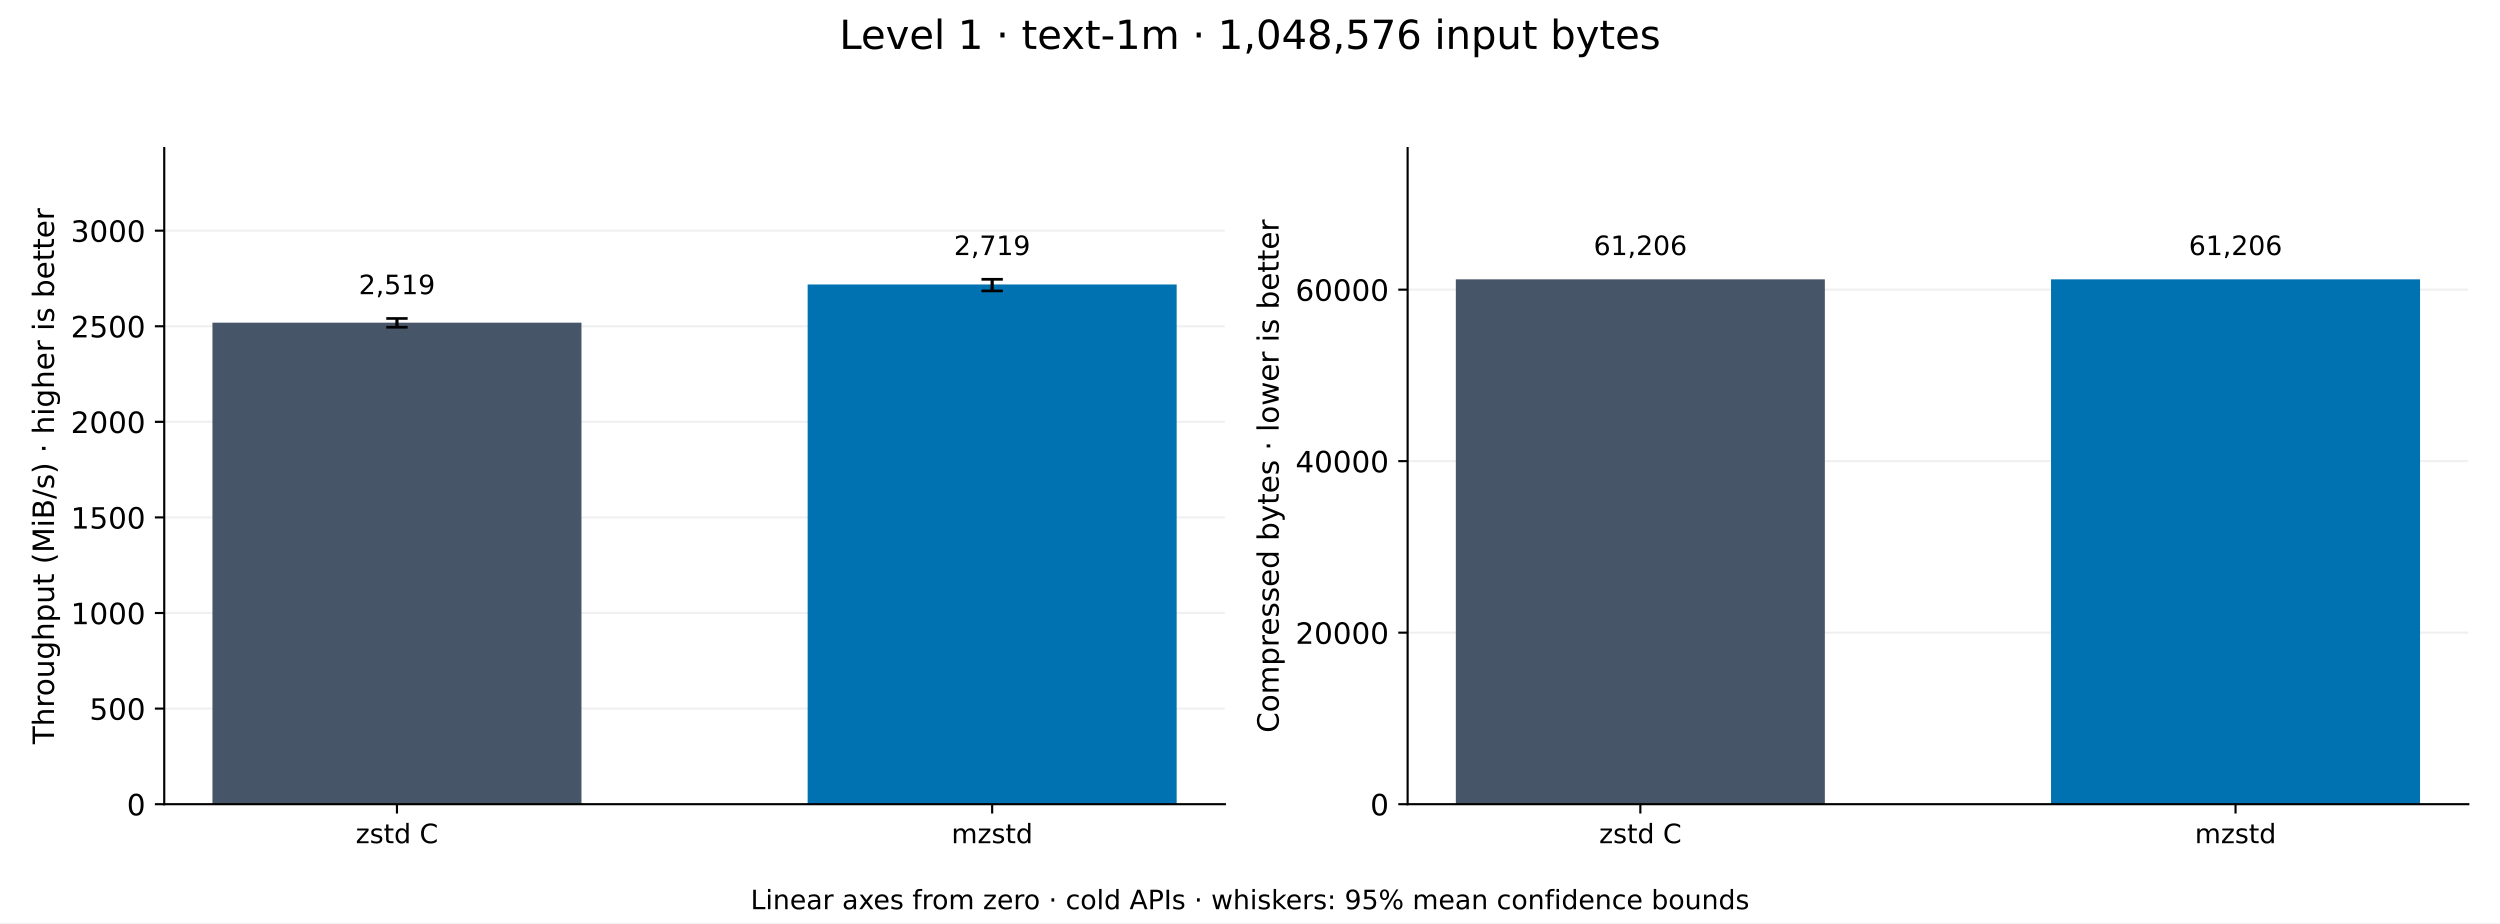
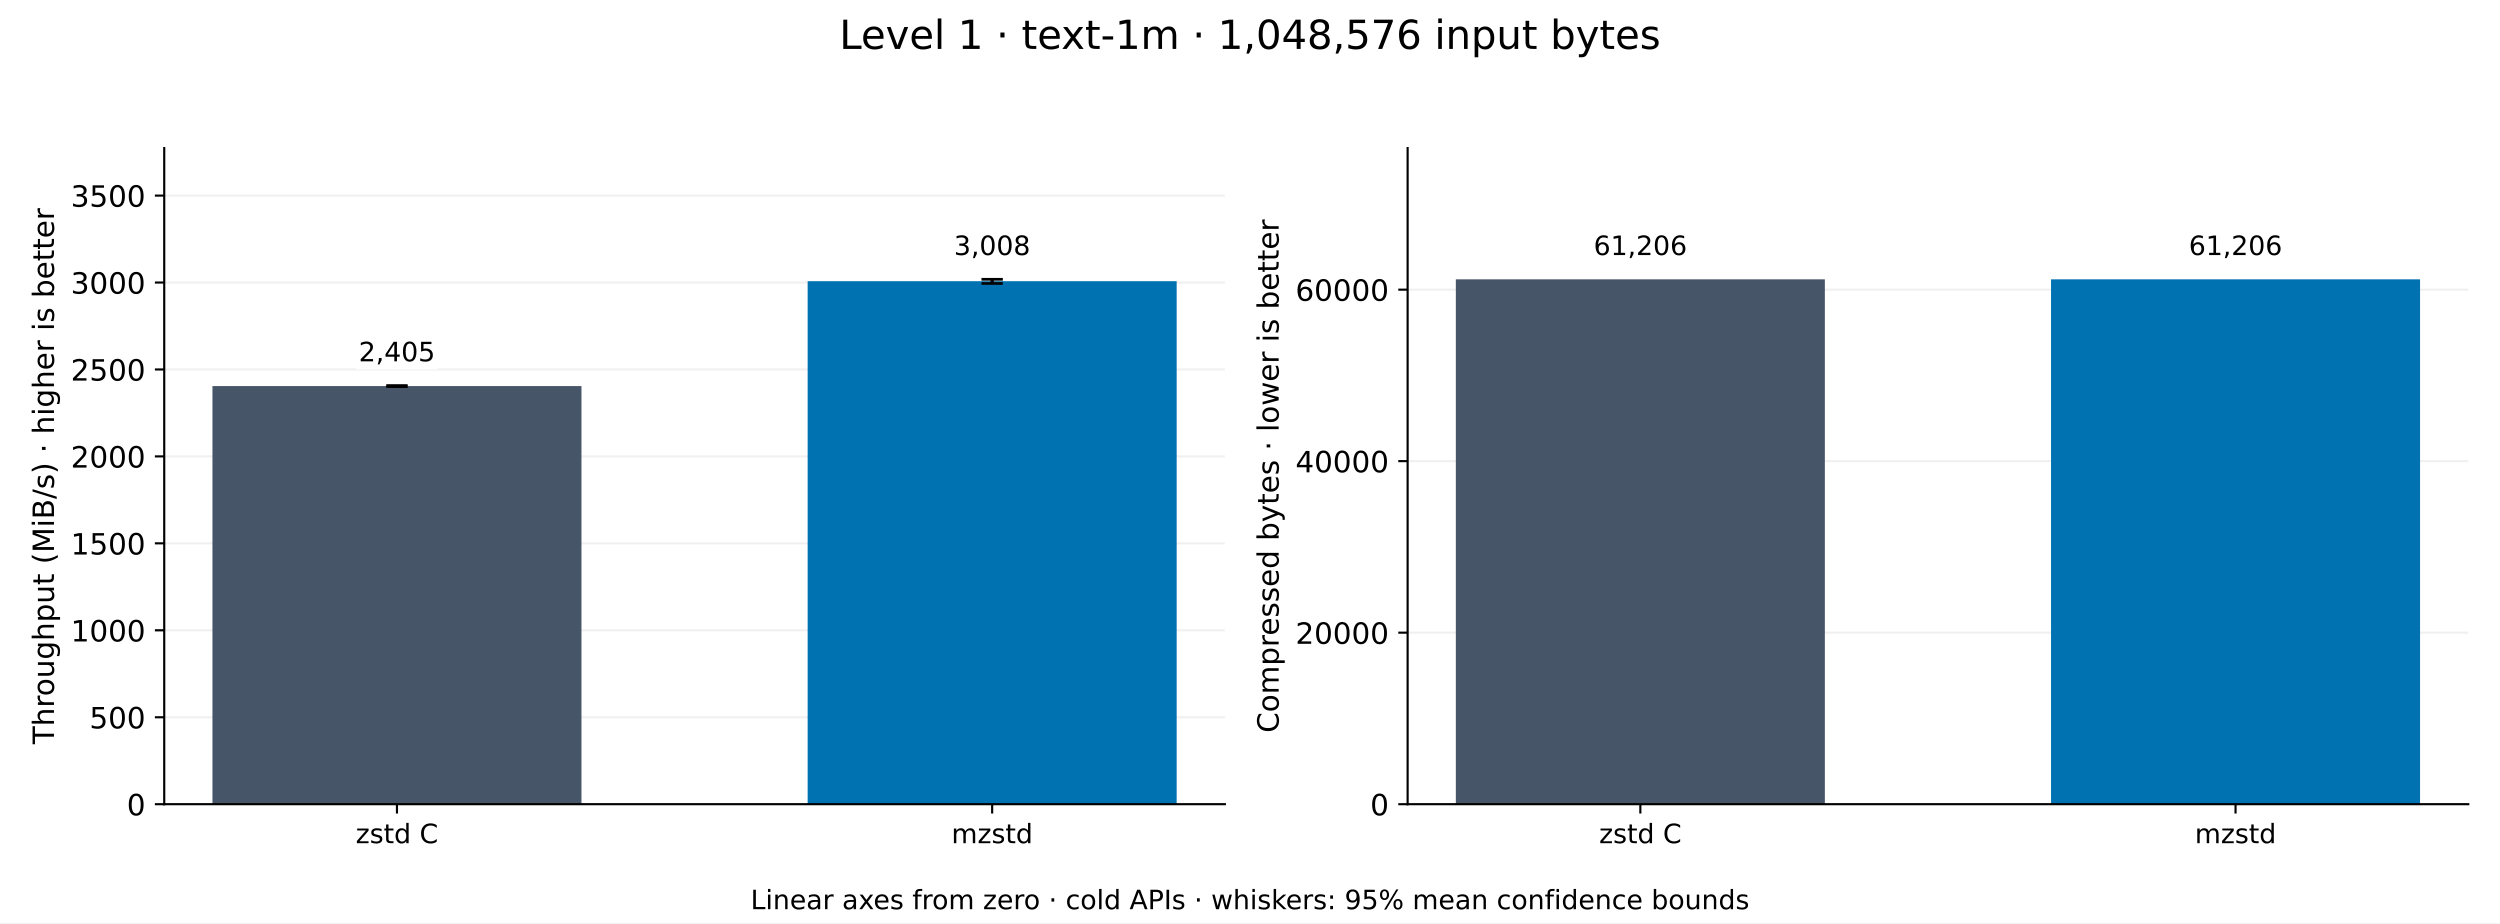
<svg xmlns="http://www.w3.org/2000/svg" xmlns:xlink="http://www.w3.org/1999/xlink" width="936pt" height="345.6pt" viewBox="0 0 936 345.6" version="1.1">
  <defs>
    <style type="text/css">*{stroke-linejoin: round; stroke-linecap: butt}</style>
  </defs>
  <g id="figure_1">
    <g id="patch_1">
      <path d="M 0 345.6 L 936 345.6 L 936 0 L 0 0 z " style="fill: #ffffff" />
    </g>
    <g id="axes_1">
      <g id="patch_2">
        <path d="M 61.49 301.088 L 458.595 301.088 L 458.595 55.44 L 61.49 55.44 z " style="fill: #ffffff" />
      </g>
      <g id="matplotlib.axis_1">
        <g id="xtick_1">
          <g id="line2d_1">
            <defs>
              <path id="mcbfd24ea1b" d="M 0 0 L 0 3.5 " style="stroke: #000000; stroke-width: 0.8" />
            </defs>
            <g>
              <use xlink:href="#mcbfd24ea1b" x="148.621" y="301.088" style="stroke: #000000; stroke-width: 0.8" />
            </g>
          </g>
          <g id="text_1">
            <text style="font-size: 10px; font-family: 'DejaVu Sans', 'Bitstream Vera Sans', 'Computer Modern Sans Serif', 'Lucida Grande', 'Verdana', 'Geneva', 'Lucid', 'Arial', 'Helvetica', 'Avant Garde', sans-serif; text-anchor: middle" x="148.621" y="315.686" transform="rotate(-0 148.6213 315.6864)">zstd C</text>
          </g>
        </g>
        <g id="xtick_2">
          <g id="line2d_2">
            <g>
              <use xlink:href="#mcbfd24ea1b" x="371.464" y="301.088" style="stroke: #000000; stroke-width: 0.8" />
            </g>
          </g>
          <g id="text_2">
            <text style="font-size: 10px; font-family: 'DejaVu Sans', 'Bitstream Vera Sans', 'Computer Modern Sans Serif', 'Lucida Grande', 'Verdana', 'Geneva', 'Lucid', 'Arial', 'Helvetica', 'Avant Garde', sans-serif; text-anchor: middle" x="371.464" y="315.686" transform="rotate(-0 371.4637 315.6864)">mzstd</text>
          </g>
        </g>
      </g>
      <g id="matplotlib.axis_2">
        <g id="ytick_1">
          <g id="line2d_3">
            <path d="M 61.49 301.088 L 458.595 301.088 " clip-path="url(#p9f9ae88002)" style="fill: none; stroke: #b0b0b0; stroke-opacity: 0.18; stroke-width: 0.8; stroke-linecap: square" />
          </g>
          <g id="line2d_4">
            <defs>
              <path id="m862e928616" d="M 0 0 L -3.5 0 " style="stroke: #000000; stroke-width: 0.8" />
            </defs>
            <g>
              <use xlink:href="#m862e928616" x="61.49" y="301.088" style="stroke: #000000; stroke-width: 0.8" />
            </g>
          </g>
          <g id="text_3">
            <text style="font-size: 11px; font-family: 'DejaVu Sans', 'Bitstream Vera Sans', 'Computer Modern Sans Serif', 'Lucida Grande', 'Verdana', 'Geneva', 'Lucid', 'Arial', 'Helvetica', 'Avant Garde', sans-serif; text-anchor: end" x="54.49" y="305.267" transform="rotate(-0 54.49 305.2671)">0</text>
          </g>
        </g>
        <g id="ytick_2">
          <g id="line2d_5">
-             <path d="M 61.49 265.3 L 458.595 265.3 " clip-path="url(#p9f9ae88002)" style="fill: none; stroke: #b0b0b0; stroke-opacity: 0.18; stroke-width: 0.8; stroke-linecap: square" />
+             <path d="M 61.49 268.536 L 458.595 268.536 " clip-path="url(#p9f9ae88002)" style="fill: none; stroke: #b0b0b0; stroke-opacity: 0.18; stroke-width: 0.8; stroke-linecap: square" />
          </g>
          <g id="line2d_6">
            <g>
-               <use xlink:href="#m862e928616" x="61.49" y="265.3" style="stroke: #000000; stroke-width: 0.8" />
+               <use xlink:href="#m862e928616" x="61.49" y="268.536" style="stroke: #000000; stroke-width: 0.8" />
            </g>
          </g>
          <g id="text_4">
-             <text style="font-size: 11px; font-family: 'DejaVu Sans', 'Bitstream Vera Sans', 'Computer Modern Sans Serif', 'Lucida Grande', 'Verdana', 'Geneva', 'Lucid', 'Arial', 'Helvetica', 'Avant Garde', sans-serif; text-anchor: end" x="54.49" y="269.479" transform="rotate(-0 54.49 269.4788)">500</text>
+             <text style="font-size: 11px; font-family: 'DejaVu Sans', 'Bitstream Vera Sans', 'Computer Modern Sans Serif', 'Lucida Grande', 'Verdana', 'Geneva', 'Lucid', 'Arial', 'Helvetica', 'Avant Garde', sans-serif; text-anchor: end" x="54.49" y="272.715" transform="rotate(-0 54.49 272.7151)">500</text>
          </g>
        </g>
        <g id="ytick_3">
          <g id="line2d_7">
-             <path d="M 61.49 229.511 L 458.595 229.511 " clip-path="url(#p9f9ae88002)" style="fill: none; stroke: #b0b0b0; stroke-opacity: 0.18; stroke-width: 0.8; stroke-linecap: square" />
+             <path d="M 61.49 235.984 L 458.595 235.984 " clip-path="url(#p9f9ae88002)" style="fill: none; stroke: #b0b0b0; stroke-opacity: 0.18; stroke-width: 0.8; stroke-linecap: square" />
          </g>
          <g id="line2d_8">
            <g>
-               <use xlink:href="#m862e928616" x="61.49" y="229.511" style="stroke: #000000; stroke-width: 0.8" />
+               <use xlink:href="#m862e928616" x="61.49" y="235.984" style="stroke: #000000; stroke-width: 0.8" />
            </g>
          </g>
          <g id="text_5">
-             <text style="font-size: 11px; font-family: 'DejaVu Sans', 'Bitstream Vera Sans', 'Computer Modern Sans Serif', 'Lucida Grande', 'Verdana', 'Geneva', 'Lucid', 'Arial', 'Helvetica', 'Avant Garde', sans-serif; text-anchor: end" x="54.49" y="233.69" transform="rotate(-0 54.49 233.6904)">1000</text>
+             <text style="font-size: 11px; font-family: 'DejaVu Sans', 'Bitstream Vera Sans', 'Computer Modern Sans Serif', 'Lucida Grande', 'Verdana', 'Geneva', 'Lucid', 'Arial', 'Helvetica', 'Avant Garde', sans-serif; text-anchor: end" x="54.49" y="240.163" transform="rotate(-0 54.49 240.1631)">1000</text>
          </g>
        </g>
        <g id="ytick_4">
          <g id="line2d_9">
-             <path d="M 61.49 193.723 L 458.595 193.723 " clip-path="url(#p9f9ae88002)" style="fill: none; stroke: #b0b0b0; stroke-opacity: 0.18; stroke-width: 0.8; stroke-linecap: square" />
+             <path d="M 61.49 203.432 L 458.595 203.432 " clip-path="url(#p9f9ae88002)" style="fill: none; stroke: #b0b0b0; stroke-opacity: 0.18; stroke-width: 0.8; stroke-linecap: square" />
          </g>
          <g id="line2d_10">
            <g>
-               <use xlink:href="#m862e928616" x="61.49" y="193.723" style="stroke: #000000; stroke-width: 0.8" />
+               <use xlink:href="#m862e928616" x="61.49" y="203.432" style="stroke: #000000; stroke-width: 0.8" />
            </g>
          </g>
          <g id="text_6">
-             <text style="font-size: 11px; font-family: 'DejaVu Sans', 'Bitstream Vera Sans', 'Computer Modern Sans Serif', 'Lucida Grande', 'Verdana', 'Geneva', 'Lucid', 'Arial', 'Helvetica', 'Avant Garde', sans-serif; text-anchor: end" x="54.49" y="197.902" transform="rotate(-0 54.49 197.902)">1500</text>
+             <text style="font-size: 11px; font-family: 'DejaVu Sans', 'Bitstream Vera Sans', 'Computer Modern Sans Serif', 'Lucida Grande', 'Verdana', 'Geneva', 'Lucid', 'Arial', 'Helvetica', 'Avant Garde', sans-serif; text-anchor: end" x="54.49" y="207.611" transform="rotate(-0 54.49 207.6111)">1500</text>
          </g>
        </g>
        <g id="ytick_5">
          <g id="line2d_11">
-             <path d="M 61.49 157.934 L 458.595 157.934 " clip-path="url(#p9f9ae88002)" style="fill: none; stroke: #b0b0b0; stroke-opacity: 0.18; stroke-width: 0.8; stroke-linecap: square" />
+             <path d="M 61.49 170.88 L 458.595 170.88 " clip-path="url(#p9f9ae88002)" style="fill: none; stroke: #b0b0b0; stroke-opacity: 0.18; stroke-width: 0.8; stroke-linecap: square" />
          </g>
          <g id="line2d_12">
            <g>
-               <use xlink:href="#m862e928616" x="61.49" y="157.934" style="stroke: #000000; stroke-width: 0.8" />
+               <use xlink:href="#m862e928616" x="61.49" y="170.88" style="stroke: #000000; stroke-width: 0.8" />
            </g>
          </g>
          <g id="text_7">
-             <text style="font-size: 11px; font-family: 'DejaVu Sans', 'Bitstream Vera Sans', 'Computer Modern Sans Serif', 'Lucida Grande', 'Verdana', 'Geneva', 'Lucid', 'Arial', 'Helvetica', 'Avant Garde', sans-serif; text-anchor: end" x="54.49" y="162.114" transform="rotate(-0 54.49 162.1136)">2000</text>
+             <text style="font-size: 11px; font-family: 'DejaVu Sans', 'Bitstream Vera Sans', 'Computer Modern Sans Serif', 'Lucida Grande', 'Verdana', 'Geneva', 'Lucid', 'Arial', 'Helvetica', 'Avant Garde', sans-serif; text-anchor: end" x="54.49" y="175.059" transform="rotate(-0 54.49 175.0591)">2000</text>
          </g>
        </g>
        <g id="ytick_6">
          <g id="line2d_13">
-             <path d="M 61.49 122.146 L 458.595 122.146 " clip-path="url(#p9f9ae88002)" style="fill: none; stroke: #b0b0b0; stroke-opacity: 0.18; stroke-width: 0.8; stroke-linecap: square" />
+             <path d="M 61.49 138.328 L 458.595 138.328 " clip-path="url(#p9f9ae88002)" style="fill: none; stroke: #b0b0b0; stroke-opacity: 0.18; stroke-width: 0.8; stroke-linecap: square" />
          </g>
          <g id="line2d_14">
            <g>
-               <use xlink:href="#m862e928616" x="61.49" y="122.146" style="stroke: #000000; stroke-width: 0.8" />
+               <use xlink:href="#m862e928616" x="61.49" y="138.328" style="stroke: #000000; stroke-width: 0.8" />
            </g>
          </g>
          <g id="text_8">
-             <text style="font-size: 11px; font-family: 'DejaVu Sans', 'Bitstream Vera Sans', 'Computer Modern Sans Serif', 'Lucida Grande', 'Verdana', 'Geneva', 'Lucid', 'Arial', 'Helvetica', 'Avant Garde', sans-serif; text-anchor: end" x="54.49" y="126.325" transform="rotate(-0 54.49 126.3252)">2500</text>
+             <text style="font-size: 11px; font-family: 'DejaVu Sans', 'Bitstream Vera Sans', 'Computer Modern Sans Serif', 'Lucida Grande', 'Verdana', 'Geneva', 'Lucid', 'Arial', 'Helvetica', 'Avant Garde', sans-serif; text-anchor: end" x="54.49" y="142.507" transform="rotate(-0 54.49 142.5071)">2500</text>
          </g>
        </g>
        <g id="ytick_7">
          <g id="line2d_15">
-             <path d="M 61.49 86.358 L 458.595 86.358 " clip-path="url(#p9f9ae88002)" style="fill: none; stroke: #b0b0b0; stroke-opacity: 0.18; stroke-width: 0.8; stroke-linecap: square" />
+             <path d="M 61.49 105.776 L 458.595 105.776 " clip-path="url(#p9f9ae88002)" style="fill: none; stroke: #b0b0b0; stroke-opacity: 0.18; stroke-width: 0.8; stroke-linecap: square" />
          </g>
          <g id="line2d_16">
            <g>
-               <use xlink:href="#m862e928616" x="61.49" y="86.358" style="stroke: #000000; stroke-width: 0.8" />
+               <use xlink:href="#m862e928616" x="61.49" y="105.776" style="stroke: #000000; stroke-width: 0.8" />
            </g>
          </g>
          <g id="text_9">
-             <text style="font-size: 11px; font-family: 'DejaVu Sans', 'Bitstream Vera Sans', 'Computer Modern Sans Serif', 'Lucida Grande', 'Verdana', 'Geneva', 'Lucid', 'Arial', 'Helvetica', 'Avant Garde', sans-serif; text-anchor: end" x="54.49" y="90.537" transform="rotate(-0 54.49 90.53684)">3000</text>
-           </g>
-         </g>
-         <g id="text_10">
+             <text style="font-size: 11px; font-family: 'DejaVu Sans', 'Bitstream Vera Sans', 'Computer Modern Sans Serif', 'Lucida Grande', 'Verdana', 'Geneva', 'Lucid', 'Arial', 'Helvetica', 'Avant Garde', sans-serif; text-anchor: end" x="54.49" y="109.955" transform="rotate(-0 54.49 109.955)">3000</text>
+           </g>
+         </g>
+         <g id="ytick_8">
+           <g id="line2d_17">
+             <path d="M 61.49 73.224 L 458.595 73.224 " clip-path="url(#p9f9ae88002)" style="fill: none; stroke: #b0b0b0; stroke-opacity: 0.18; stroke-width: 0.8; stroke-linecap: square" />
+           </g>
+           <g id="line2d_18">
+             <g>
+               <use xlink:href="#m862e928616" x="61.49" y="73.224" style="stroke: #000000; stroke-width: 0.8" />
+             </g>
+           </g>
+           <g id="text_10">
+             <text style="font-size: 11px; font-family: 'DejaVu Sans', 'Bitstream Vera Sans', 'Computer Modern Sans Serif', 'Lucida Grande', 'Verdana', 'Geneva', 'Lucid', 'Arial', 'Helvetica', 'Avant Garde', sans-serif; text-anchor: end" x="54.49" y="77.403" transform="rotate(-0 54.49 77.40302)">3500</text>
+           </g>
+         </g>
+         <g id="text_11">
          <text style="font-size: 11px; font-family: 'DejaVu Sans', 'Bitstream Vera Sans', 'Computer Modern Sans Serif', 'Lucida Grande', 'Verdana', 'Geneva', 'Lucid', 'Arial', 'Helvetica', 'Avant Garde', sans-serif; text-anchor: middle" x="20.207" y="178.264" transform="rotate(-90 20.20734 178.264)">Throughput (MiB/s) · higher is better</text>
        </g>
      </g>
      <g id="patch_3">
-         <path d="M 79.54 301.088 L 217.702 301.088 L 217.702 120.811 L 79.54 120.811 z " clip-path="url(#p9f9ae88002)" style="fill: #475569" />
+         <path d="M 79.54 301.088 L 217.702 301.088 L 217.702 144.54 L 79.54 144.54 z " clip-path="url(#p9f9ae88002)" style="fill: #475569" />
      </g>
      <g id="patch_4">
-         <path d="M 302.383 301.088 L 440.545 301.088 L 440.545 106.496 L 302.383 106.496 z " clip-path="url(#p9f9ae88002)" style="fill: #0072b2" />
+         <path d="M 302.383 301.088 L 440.545 301.088 L 440.545 105.28 L 302.383 105.28 z " clip-path="url(#p9f9ae88002)" style="fill: #0072b2" />
      </g>
      <g id="LineCollection_1">
-         <path d="M 148.621 122.534 L 148.621 119.226 " clip-path="url(#p9f9ae88002)" style="fill: none; stroke: #000000; stroke-width: 1.2" />
-         <path d="M 371.464 108.928 L 371.464 104.57 " clip-path="url(#p9f9ae88002)" style="fill: none; stroke: #000000; stroke-width: 1.2" />
-       </g>
-       <g id="line2d_17">
+         <path d="M 148.621 144.776 L 148.621 144.352 " clip-path="url(#p9f9ae88002)" style="fill: none; stroke: #000000; stroke-width: 1.2" />
+         <path d="M 371.464 106.139 L 371.464 104.57 " clip-path="url(#p9f9ae88002)" style="fill: none; stroke: #000000; stroke-width: 1.2" />
+       </g>
+       <g id="line2d_19">
        <defs>
          <path id="mf7f69e77f0" d="M 4 0 L -4 -0 " style="stroke: #000000" />
        </defs>
        <g clip-path="url(#p9f9ae88002)">
-           <use xlink:href="#mf7f69e77f0" x="148.621" y="122.534" style="fill: #1f77b4; stroke: #000000" />
-           <use xlink:href="#mf7f69e77f0" x="371.464" y="108.928" style="fill: #1f77b4; stroke: #000000" />
-         </g>
-       </g>
-       <g id="line2d_18">
+           <use xlink:href="#mf7f69e77f0" x="148.621" y="144.776" style="fill: #1f77b4; stroke: #000000" />
+           <use xlink:href="#mf7f69e77f0" x="371.464" y="106.139" style="fill: #1f77b4; stroke: #000000" />
+         </g>
+       </g>
+       <g id="line2d_20">
        <g clip-path="url(#p9f9ae88002)">
-           <use xlink:href="#mf7f69e77f0" x="148.621" y="119.226" style="fill: #1f77b4; stroke: #000000" />
+           <use xlink:href="#mf7f69e77f0" x="148.621" y="144.352" style="fill: #1f77b4; stroke: #000000" />
          <use xlink:href="#mf7f69e77f0" x="371.464" y="104.57" style="fill: #1f77b4; stroke: #000000" />
        </g>
      </g>
      <g id="patch_5">
        <path d="M 61.49 301.088 L 61.49 55.44 " style="fill: none; stroke: #000000; stroke-width: 0.8; stroke-linejoin: miter; stroke-linecap: square" />
      </g>
      <g id="patch_6">
        <path d="M 61.49 301.088 L 458.595 301.088 " style="fill: none; stroke: #000000; stroke-width: 0.8; stroke-linejoin: miter; stroke-linecap: square" />
      </g>
-       <g id="text_11">
+       <g id="text_12">
        <g id="patch_7">
-           <path d="M 133.307 113.226 L 163.935 113.226 L 163.935 101.548 L 133.307 101.548 z " style="fill: #ffffff; opacity: 0.9" />
-         </g>
-         <text style="font-size: 10px; font-family: 'DejaVu Sans', 'Bitstream Vera Sans', 'Computer Modern Sans Serif', 'Lucida Grande', 'Verdana', 'Geneva', 'Lucid', 'Arial', 'Helvetica', 'Avant Garde', sans-serif; text-anchor: middle" x="148.621" y="110.147" transform="rotate(-0 148.6213 110.1467)">2,519</text>
-       </g>
-       <g id="text_12">
+           <path d="M 133.307 138.352 L 163.935 138.352 L 163.935 126.674 L 133.307 126.674 z " style="fill: #ffffff; opacity: 0.9" />
+         </g>
+         <text style="font-size: 10px; font-family: 'DejaVu Sans', 'Bitstream Vera Sans', 'Computer Modern Sans Serif', 'Lucida Grande', 'Verdana', 'Geneva', 'Lucid', 'Arial', 'Helvetica', 'Avant Garde', sans-serif; text-anchor: middle" x="148.621" y="135.273" transform="rotate(-0 148.6213 135.2726)">2,405</text>
+       </g>
+       <g id="text_13">
        <g id="patch_8">
          <path d="M 356.15 98.57 L 386.778 98.57 L 386.778 86.891 L 356.15 86.891 z " style="fill: #ffffff; opacity: 0.9" />
        </g>
-         <text style="font-size: 10px; font-family: 'DejaVu Sans', 'Bitstream Vera Sans', 'Computer Modern Sans Serif', 'Lucida Grande', 'Verdana', 'Geneva', 'Lucid', 'Arial', 'Helvetica', 'Avant Garde', sans-serif; text-anchor: middle" x="371.464" y="95.49" transform="rotate(-0 371.4637 95.48991)">2,719</text>
+         <text style="font-size: 10px; font-family: 'DejaVu Sans', 'Bitstream Vera Sans', 'Computer Modern Sans Serif', 'Lucida Grande', 'Verdana', 'Geneva', 'Lucid', 'Arial', 'Helvetica', 'Avant Garde', sans-serif; text-anchor: middle" x="371.464" y="95.49" transform="rotate(-0 371.4637 95.48991)">3,008</text>
      </g>
    </g>
    <g id="axes_2">
      <g id="patch_9">
        <path d="M 527.015 301.088 L 924.12 301.088 L 924.12 55.44 L 527.015 55.44 z " style="fill: #ffffff" />
      </g>
      <g id="matplotlib.axis_3">
        <g id="xtick_3">
-           <g id="line2d_19">
+           <g id="line2d_21">
            <g>
              <use xlink:href="#mcbfd24ea1b" x="614.146" y="301.088" style="stroke: #000000; stroke-width: 0.8" />
            </g>
          </g>
-           <g id="text_13">
+           <g id="text_14">
            <text style="font-size: 10px; font-family: 'DejaVu Sans', 'Bitstream Vera Sans', 'Computer Modern Sans Serif', 'Lucida Grande', 'Verdana', 'Geneva', 'Lucid', 'Arial', 'Helvetica', 'Avant Garde', sans-serif; text-anchor: middle" x="614.146" y="315.686" transform="rotate(-0 614.1463 315.6864)">zstd C</text>
          </g>
        </g>
        <g id="xtick_4">
-           <g id="line2d_20">
+           <g id="line2d_22">
            <g>
              <use xlink:href="#mcbfd24ea1b" x="836.989" y="301.088" style="stroke: #000000; stroke-width: 0.8" />
            </g>
          </g>
-           <g id="text_14">
+           <g id="text_15">
            <text style="font-size: 10px; font-family: 'DejaVu Sans', 'Bitstream Vera Sans', 'Computer Modern Sans Serif', 'Lucida Grande', 'Verdana', 'Geneva', 'Lucid', 'Arial', 'Helvetica', 'Avant Garde', sans-serif; text-anchor: middle" x="836.989" y="315.686" transform="rotate(-0 836.9887 315.6864)">mzstd</text>
          </g>
        </g>
      </g>
      <g id="matplotlib.axis_4">
-         <g id="ytick_8">
-           <g id="line2d_21">
-             <path d="M 527.015 301.088 L 924.12 301.088 " clip-path="url(#p7be9b40c29)" style="fill: none; stroke: #b0b0b0; stroke-opacity: 0.18; stroke-width: 0.8; stroke-linecap: square" />
-           </g>
-           <g id="line2d_22">
-             <g>
-               <use xlink:href="#m862e928616" x="527.015" y="301.088" style="stroke: #000000; stroke-width: 0.8" />
-             </g>
-           </g>
-           <g id="text_15">
-             <text style="font-size: 11px; font-family: 'DejaVu Sans', 'Bitstream Vera Sans', 'Computer Modern Sans Serif', 'Lucida Grande', 'Verdana', 'Geneva', 'Lucid', 'Arial', 'Helvetica', 'Avant Garde', sans-serif; text-anchor: end" x="520.015" y="305.267" transform="rotate(-0 520.015 305.2671)">0</text>
-           </g>
-         </g>
        <g id="ytick_9">
          <g id="line2d_23">
-             <path d="M 527.015 236.873 L 924.12 236.873 " clip-path="url(#p7be9b40c29)" style="fill: none; stroke: #b0b0b0; stroke-opacity: 0.18; stroke-width: 0.8; stroke-linecap: square" />
+             <path d="M 527.015 301.088 L 924.12 301.088 " clip-path="url(#p7be9b40c29)" style="fill: none; stroke: #b0b0b0; stroke-opacity: 0.18; stroke-width: 0.8; stroke-linecap: square" />
          </g>
          <g id="line2d_24">
            <g>
-               <use xlink:href="#m862e928616" x="527.015" y="236.873" style="stroke: #000000; stroke-width: 0.8" />
+               <use xlink:href="#m862e928616" x="527.015" y="301.088" style="stroke: #000000; stroke-width: 0.8" />
            </g>
          </g>
          <g id="text_16">
-             <text style="font-size: 11px; font-family: 'DejaVu Sans', 'Bitstream Vera Sans', 'Computer Modern Sans Serif', 'Lucida Grande', 'Verdana', 'Geneva', 'Lucid', 'Arial', 'Helvetica', 'Avant Garde', sans-serif; text-anchor: end" x="520.015" y="241.052" transform="rotate(-0 520.015 241.0517)">20000</text>
+             <text style="font-size: 11px; font-family: 'DejaVu Sans', 'Bitstream Vera Sans', 'Computer Modern Sans Serif', 'Lucida Grande', 'Verdana', 'Geneva', 'Lucid', 'Arial', 'Helvetica', 'Avant Garde', sans-serif; text-anchor: end" x="520.015" y="305.267" transform="rotate(-0 520.015 305.2671)">0</text>
          </g>
        </g>
        <g id="ytick_10">
          <g id="line2d_25">
-             <path d="M 527.015 172.657 L 924.12 172.657 " clip-path="url(#p7be9b40c29)" style="fill: none; stroke: #b0b0b0; stroke-opacity: 0.18; stroke-width: 0.8; stroke-linecap: square" />
+             <path d="M 527.015 236.873 L 924.12 236.873 " clip-path="url(#p7be9b40c29)" style="fill: none; stroke: #b0b0b0; stroke-opacity: 0.18; stroke-width: 0.8; stroke-linecap: square" />
          </g>
          <g id="line2d_26">
            <g>
-               <use xlink:href="#m862e928616" x="527.015" y="172.657" style="stroke: #000000; stroke-width: 0.8" />
+               <use xlink:href="#m862e928616" x="527.015" y="236.873" style="stroke: #000000; stroke-width: 0.8" />
            </g>
          </g>
          <g id="text_17">
-             <text style="font-size: 11px; font-family: 'DejaVu Sans', 'Bitstream Vera Sans', 'Computer Modern Sans Serif', 'Lucida Grande', 'Verdana', 'Geneva', 'Lucid', 'Arial', 'Helvetica', 'Avant Garde', sans-serif; text-anchor: end" x="520.015" y="176.836" transform="rotate(-0 520.015 176.8363)">40000</text>
+             <text style="font-size: 11px; font-family: 'DejaVu Sans', 'Bitstream Vera Sans', 'Computer Modern Sans Serif', 'Lucida Grande', 'Verdana', 'Geneva', 'Lucid', 'Arial', 'Helvetica', 'Avant Garde', sans-serif; text-anchor: end" x="520.015" y="241.052" transform="rotate(-0 520.015 241.0517)">20000</text>
          </g>
        </g>
        <g id="ytick_11">
          <g id="line2d_27">
+             <path d="M 527.015 172.657 L 924.12 172.657 " clip-path="url(#p7be9b40c29)" style="fill: none; stroke: #b0b0b0; stroke-opacity: 0.18; stroke-width: 0.8; stroke-linecap: square" />
+           </g>
+           <g id="line2d_28">
+             <g>
+               <use xlink:href="#m862e928616" x="527.015" y="172.657" style="stroke: #000000; stroke-width: 0.8" />
+             </g>
+           </g>
+           <g id="text_18">
+             <text style="font-size: 11px; font-family: 'DejaVu Sans', 'Bitstream Vera Sans', 'Computer Modern Sans Serif', 'Lucida Grande', 'Verdana', 'Geneva', 'Lucid', 'Arial', 'Helvetica', 'Avant Garde', sans-serif; text-anchor: end" x="520.015" y="176.836" transform="rotate(-0 520.015 176.8363)">40000</text>
+           </g>
+         </g>
+         <g id="ytick_12">
+           <g id="line2d_29">
            <path d="M 527.015 108.442 L 924.12 108.442 " clip-path="url(#p7be9b40c29)" style="fill: none; stroke: #b0b0b0; stroke-opacity: 0.18; stroke-width: 0.8; stroke-linecap: square" />
          </g>
-           <g id="line2d_28">
+           <g id="line2d_30">
            <g>
              <use xlink:href="#m862e928616" x="527.015" y="108.442" style="stroke: #000000; stroke-width: 0.8" />
            </g>
          </g>
-           <g id="text_18">
+           <g id="text_19">
            <text style="font-size: 11px; font-family: 'DejaVu Sans', 'Bitstream Vera Sans', 'Computer Modern Sans Serif', 'Lucida Grande', 'Verdana', 'Geneva', 'Lucid', 'Arial', 'Helvetica', 'Avant Garde', sans-serif; text-anchor: end" x="520.015" y="112.621" transform="rotate(-0 520.015 112.6209)">60000</text>
          </g>
        </g>
-         <g id="text_19">
+         <g id="text_20">
          <text style="font-size: 11px; font-family: 'DejaVu Sans', 'Bitstream Vera Sans', 'Computer Modern Sans Serif', 'Lucida Grande', 'Verdana', 'Geneva', 'Lucid', 'Arial', 'Helvetica', 'Avant Garde', sans-serif; text-anchor: middle" x="478.734" y="178.264" transform="rotate(-90 478.7336 178.264)">Compressed bytes · lower is better</text>
        </g>
      </g>
      <g id="patch_10">
        <path d="M 545.065 301.088 L 683.227 301.088 L 683.227 104.57 L 545.065 104.57 z " clip-path="url(#p7be9b40c29)" style="fill: #475569" />
      </g>
      <g id="patch_11">
        <path d="M 767.908 301.088 L 906.07 301.088 L 906.07 104.57 L 767.908 104.57 z " clip-path="url(#p7be9b40c29)" style="fill: #0072b2" />
      </g>
      <g id="patch_12">
        <path d="M 527.015 301.088 L 527.015 55.44 " style="fill: none; stroke: #000000; stroke-width: 0.8; stroke-linejoin: miter; stroke-linecap: square" />
      </g>
      <g id="patch_13">
        <path d="M 527.015 301.088 L 924.12 301.088 " style="fill: none; stroke: #000000; stroke-width: 0.8; stroke-linejoin: miter; stroke-linecap: square" />
      </g>
-       <g id="text_20">
+       <g id="text_21">
        <g id="patch_14">
          <path d="M 595.651 98.57 L 632.642 98.57 L 632.642 86.891 L 595.651 86.891 z " style="fill: #ffffff; opacity: 0.9" />
        </g>
        <text style="font-size: 10px; font-family: 'DejaVu Sans', 'Bitstream Vera Sans', 'Computer Modern Sans Serif', 'Lucida Grande', 'Verdana', 'Geneva', 'Lucid', 'Arial', 'Helvetica', 'Avant Garde', sans-serif; text-anchor: middle" x="614.146" y="95.49" transform="rotate(-0 614.1463 95.48991)">61,206</text>
      </g>
-       <g id="text_21">
+       <g id="text_22">
        <g id="patch_15">
          <path d="M 818.493 98.57 L 855.484 98.57 L 855.484 86.891 L 818.493 86.891 z " style="fill: #ffffff; opacity: 0.9" />
        </g>
        <text style="font-size: 10px; font-family: 'DejaVu Sans', 'Bitstream Vera Sans', 'Computer Modern Sans Serif', 'Lucida Grande', 'Verdana', 'Geneva', 'Lucid', 'Arial', 'Helvetica', 'Avant Garde', sans-serif; text-anchor: middle" x="836.989" y="95.49" transform="rotate(-0 836.9887 95.48991)">61,206</text>
      </g>
    </g>
-     <g id="text_22">
+     <g id="text_23">
      <text style="font-size: 15px; font-family: 'DejaVu Sans', 'Bitstream Vera Sans', 'Computer Modern Sans Serif', 'Lucida Grande', 'Verdana', 'Geneva', 'Lucid', 'Arial', 'Helvetica', 'Avant Garde', sans-serif; text-anchor: middle" x="468" y="18.31" transform="rotate(-0 468 18.30966)">Level 1 · text-1m · 1,048,576 input bytes</text>
    </g>
-     <g id="text_23">
+     <g id="text_24">
      <text style="font-size: 10px; font-family: 'DejaVu Sans', 'Bitstream Vera Sans', 'Computer Modern Sans Serif', 'Lucida Grande', 'Verdana', 'Geneva', 'Lucid', 'Arial', 'Helvetica', 'Avant Garde', sans-serif; text-anchor: middle" x="468" y="340.416" transform="rotate(-0 468 340.416)">Linear axes from zero · cold APIs · whiskers: 95% mean confidence bounds</text>
    </g>
  </g>
  <defs>
    <clipPath id="p9f9ae88002">
      <rect x="61.49" y="55.44" width="397.105" height="245.648" />
    </clipPath>
    <clipPath id="p7be9b40c29">
      <rect x="527.015" y="55.44" width="397.105" height="245.648" />
    </clipPath>
  </defs>
</svg>
